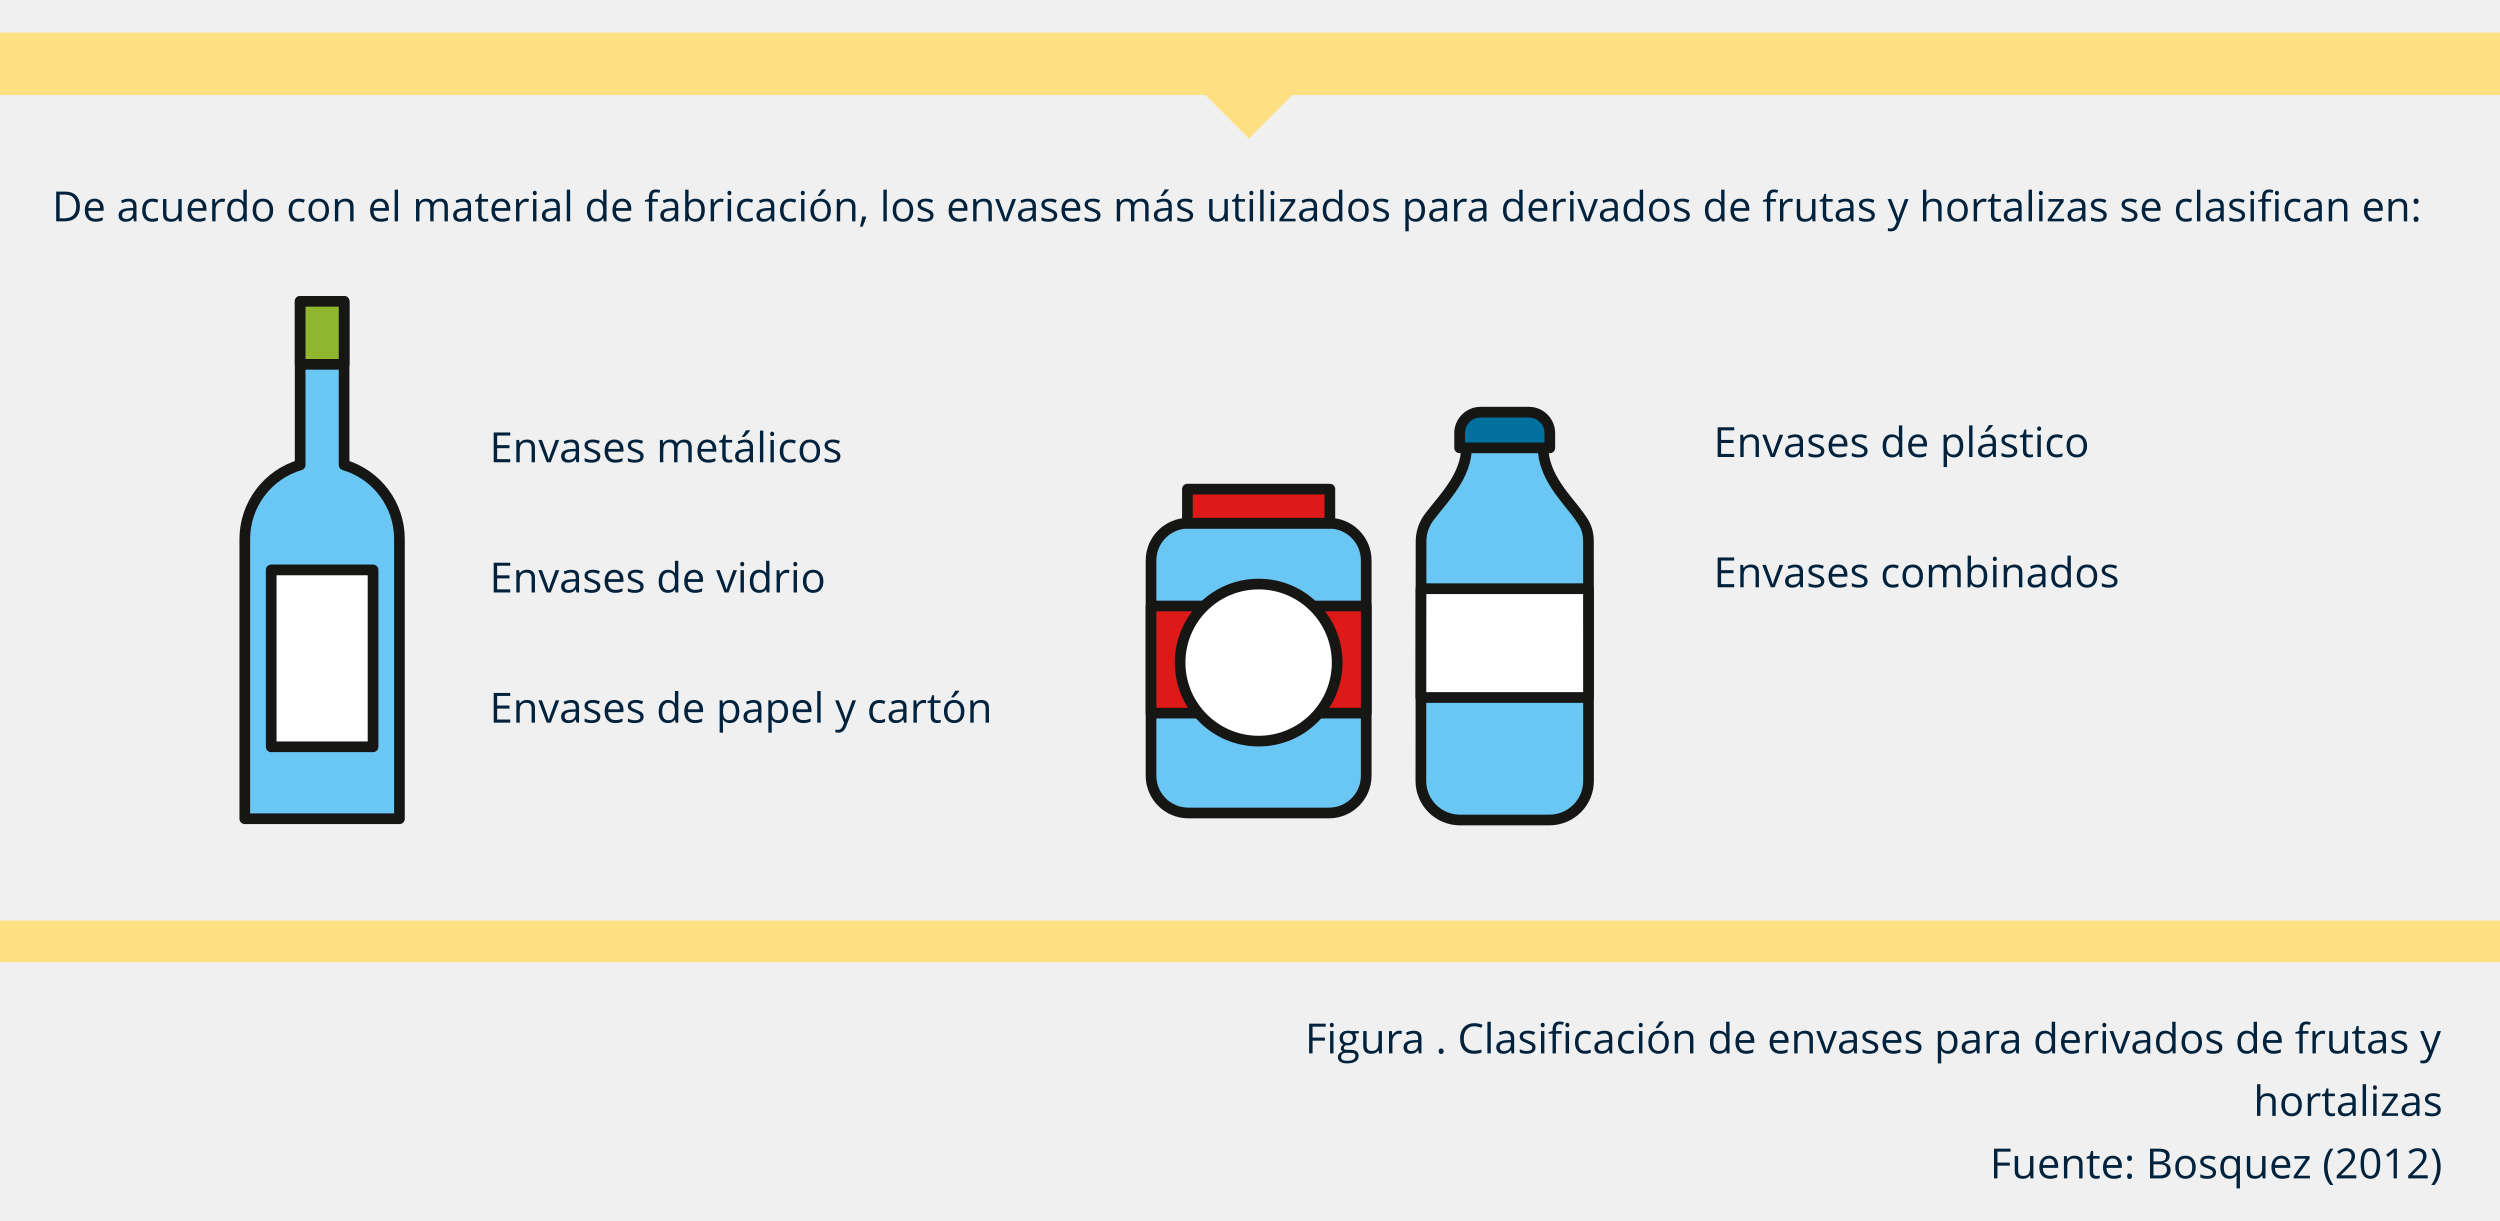
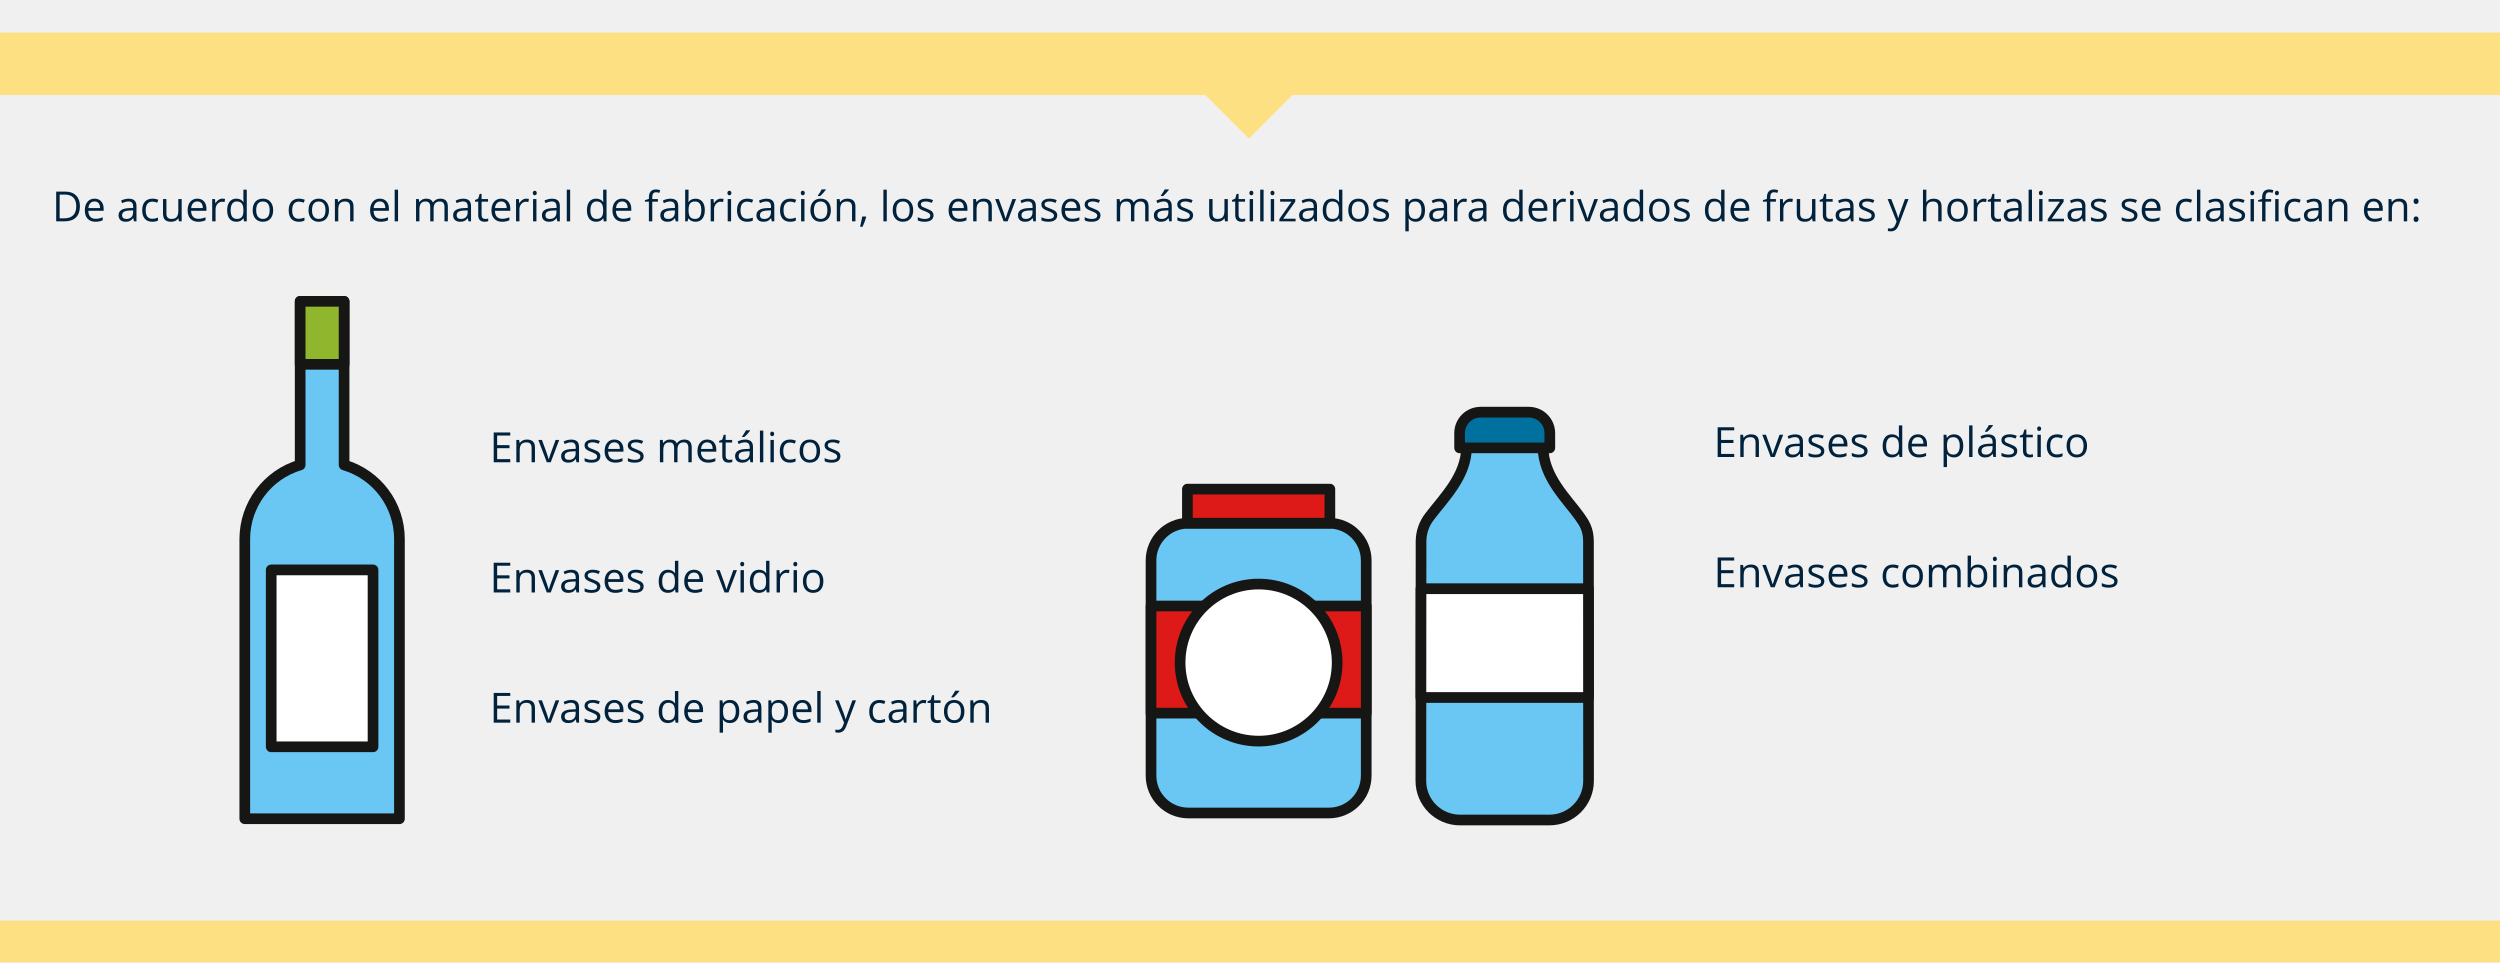
- <svg xmlns="http://www.w3.org/2000/svg" width="960" height="468.5" viewBox="0 0 960 468.5">
-   <g id="Grupo_8528" data-name="Grupo 8528" transform="translate(-100 -1677.5)">
+ <svg xmlns="http://www.w3.org/2000/svg" width="960" height="369.5" viewBox="0 0 960 369.5">
+   <g id="Grupo_8525" data-name="Grupo 8525" transform="translate(-100 -1677.5)">
    <text id="De_acuerdo_con_el_material_de_fabricación_los_envases_más_utilizados_para_derivados_de_frutas_y_hortalizas_se_clasifican_en:" data-name="De acuerdo con el material de fabricación, los envases más utilizados para derivados de frutas y hortalizas se clasifican en:" transform="translate(120 1745.5)" fill="#00223d" font-size="16" font-family="OpenSans, Open Sans">
      <tspan x="0" y="17">De acuerdo con el material de fabricación, los envases más utilizados para derivados de frutas y hortalizas se clasifican en:</tspan>
-     </text>
-     <text id="Figura_._Clasificación_de_envases_para_derivados_de_frutas_y_hortalizas_Fuente:_Bosquez_2012_" data-name="Figura . Clasificación de envases para derivados de frutas y hortalizas Fuente: Bosquez (2012) " transform="translate(597 2065)" fill="#00223d" font-size="16" font-family="OpenSans, Open Sans">
-       <tspan x="4.125" y="17">Figura . Clasificación de envases para derivados de frutas y </tspan>
-       <tspan x="368.328" y="41">hortalizas</tspan>
-       <tspan x="267.117" y="65">Fuente: Bosquez (2012)</tspan>
    </text>
    <g id="Grupo_7951" data-name="Grupo 7951" transform="translate(-908.855 1180.646)">
      <g id="Grupo_7950" data-name="Grupo 7950" transform="translate(1102.855 612.567)">
        <path id="Trazado_13994" data-name="Trazado 13994" d="M1140.984,675.391V612.567h-16.866v62.824a29.674,29.674,0,0,0-21.263,28.45V811.253h59.385V703.841A29.667,29.667,0,0,0,1140.984,675.391Z" transform="translate(-1102.855 -612.567)" fill="#6ac7f4" stroke="#161615" stroke-linecap="round" stroke-linejoin="round" stroke-width="4.1" />
        <rect id="Rectángulo_3373" data-name="Rectángulo 3373" width="16.866" height="24.194" transform="translate(21.263 0)" stroke-width="4.1" stroke="#161615" stroke-linecap="round" stroke-linejoin="round" fill="#90b62d" />
      </g>
      <rect id="Rectángulo_3374" data-name="Rectángulo 3374" width="39.103" height="67.939" transform="translate(1112.999 715.695)" stroke-width="4.1" stroke="#161615" stroke-linecap="round" stroke-linejoin="round" fill="#fff" />
    </g>
    <g id="Grupo_7952" data-name="Grupo 7952" transform="translate(-868.896 772.92)">
      <path id="Trazado_13995" data-name="Trazado 13995" d="M1561.428,1087.374h-29.381c0,11.162-8.673,19.514-14.077,26.641a15.561,15.561,0,0,0-3.391,9.677c0,23.4-.068,91.951-.068,91.951a15.019,15.019,0,0,0,15.02,15.022h34.345a15.023,15.023,0,0,0,15.02-15.022s-.029-74.785-.029-91.96c0-4.666-1.661-7.086-3.479-9.643C1570.834,1107.609,1561.428,1098.978,1561.428,1087.374Z" transform="translate(0 -11.203)" fill="#6ac7f4" stroke="#161615" stroke-linecap="round" stroke-linejoin="round" stroke-width="4.1" />
      <path id="Trazado_13996" data-name="Trazado 13996" d="M1576.539,1076.571V1070.9a8.05,8.05,0,0,0-8.043-8.046h-18.552a8.047,8.047,0,0,0-8.042,8.046v5.667Z" transform="translate(-12.516)" fill="#00709e" stroke="#161615" stroke-linecap="round" stroke-linejoin="round" stroke-width="4.1" />
      <path id="Trazado_13997" data-name="Trazado 13997" d="M1514.548,1229.457h64.346c-.01-13.744-.01-29.443-.015-41.778h-64.3C1514.572,1200.44,1514.562,1215.95,1514.548,1229.457Z" transform="translate(-0.017 -57.038)" fill="#fff" stroke="#161615" stroke-linecap="round" stroke-linejoin="round" stroke-width="4.1" />
    </g>
    <g id="Grupo_7953" data-name="Grupo 7953" transform="translate(-92.423 337.075)">
      <path id="Trazado_13998" data-name="Trazado 13998" d="M717.053,1652.213a14.319,14.319,0,0,1-14.317,14.324h-54a14.319,14.319,0,0,1-14.316-14.324v-82.637a14.319,14.319,0,0,1,14.316-14.319h54a14.319,14.319,0,0,1,14.317,14.319Z" transform="translate(0 -13.925)" fill="#6ac7f4" stroke="#161615" stroke-linecap="round" stroke-linejoin="round" stroke-width="4.1" />
      <rect id="Rectángulo_3375" data-name="Rectángulo 3375" width="54.699" height="13.088" transform="translate(648.391 1528.244)" stroke-width="4.1" stroke="#161615" stroke-linecap="round" stroke-linejoin="round" fill="#dd1a18" />
      <rect id="Rectángulo_3376" data-name="Rectángulo 3376" width="82.63" height="41.143" transform="translate(634.423 1573.128)" stroke-width="4.1" stroke="#161615" stroke-linecap="round" stroke-linejoin="round" fill="#dd1a18" />
      <path id="Trazado_13999" data-name="Trazado 13999" d="M717.767,1633.661a30.155,30.155,0,1,1-30.151-30.16A30.151,30.151,0,0,1,717.767,1633.661Z" transform="translate(-11.874 -38.794)" fill="#fff" stroke="#161615" stroke-linecap="round" stroke-linejoin="round" stroke-width="4.1" />
    </g>
    <text id="Envases_metálicos" data-name="Envases metálicos" transform="translate(288 1838)" fill="#00223d" font-size="16" font-family="OpenSans, Open Sans">
      <tspan x="0" y="17">Envases metálicos</tspan>
    </text>
    <text id="Envases_de_vidrio" data-name="Envases de vidrio" transform="translate(288 1888)" fill="#00223d" font-size="16" font-family="OpenSans, Open Sans">
      <tspan x="0" y="17">Envases de vidrio</tspan>
    </text>
    <text id="Envases_de_papel_y_cartón" data-name="Envases de papel y cartón" transform="translate(288 1938)" fill="#00223d" font-size="16" font-family="OpenSans, Open Sans">
      <tspan x="0" y="17">Envases de papel y cartón</tspan>
    </text>
    <text id="Envases_de_plástico" data-name="Envases de plástico" transform="translate(758 1836)" fill="#00223d" font-size="16" font-family="OpenSans, Open Sans">
      <tspan x="0" y="17">Envases de plástico</tspan>
    </text>
    <text id="Envases_combinados" data-name="Envases combinados" transform="translate(758 1886)" fill="#00223d" font-size="16" font-family="OpenSans, Open Sans">
      <tspan x="0" y="17">Envases combinados</tspan>
    </text>
    <rect id="Rectángulo_3270" data-name="Rectángulo 3270" width="960" height="24" transform="translate(100 1690)" fill="#fde082" />
    <rect id="Rectángulo_3271" data-name="Rectángulo 3271" width="960" height="16" transform="translate(100 2031)" fill="#fde082" />
    <g id="Grupo_6224" data-name="Grupo 6224" transform="translate(918.105 3228.605) rotate(180)">
      <rect id="rectangle" width="85" height="85" stroke-width="1" fill="none" stroke="rgba(0,0,0,0)" transform="translate(295.605 1465.605)" />
      <path id="path" d="M7,26.717,24.717,9,42.433,26.717Z" transform="translate(313.803 1488.89)" fill="#fde082" stroke="rgba(0,0,0,0)" stroke-width="1" fill-rule="evenodd" />
    </g>
  </g>
</svg>
